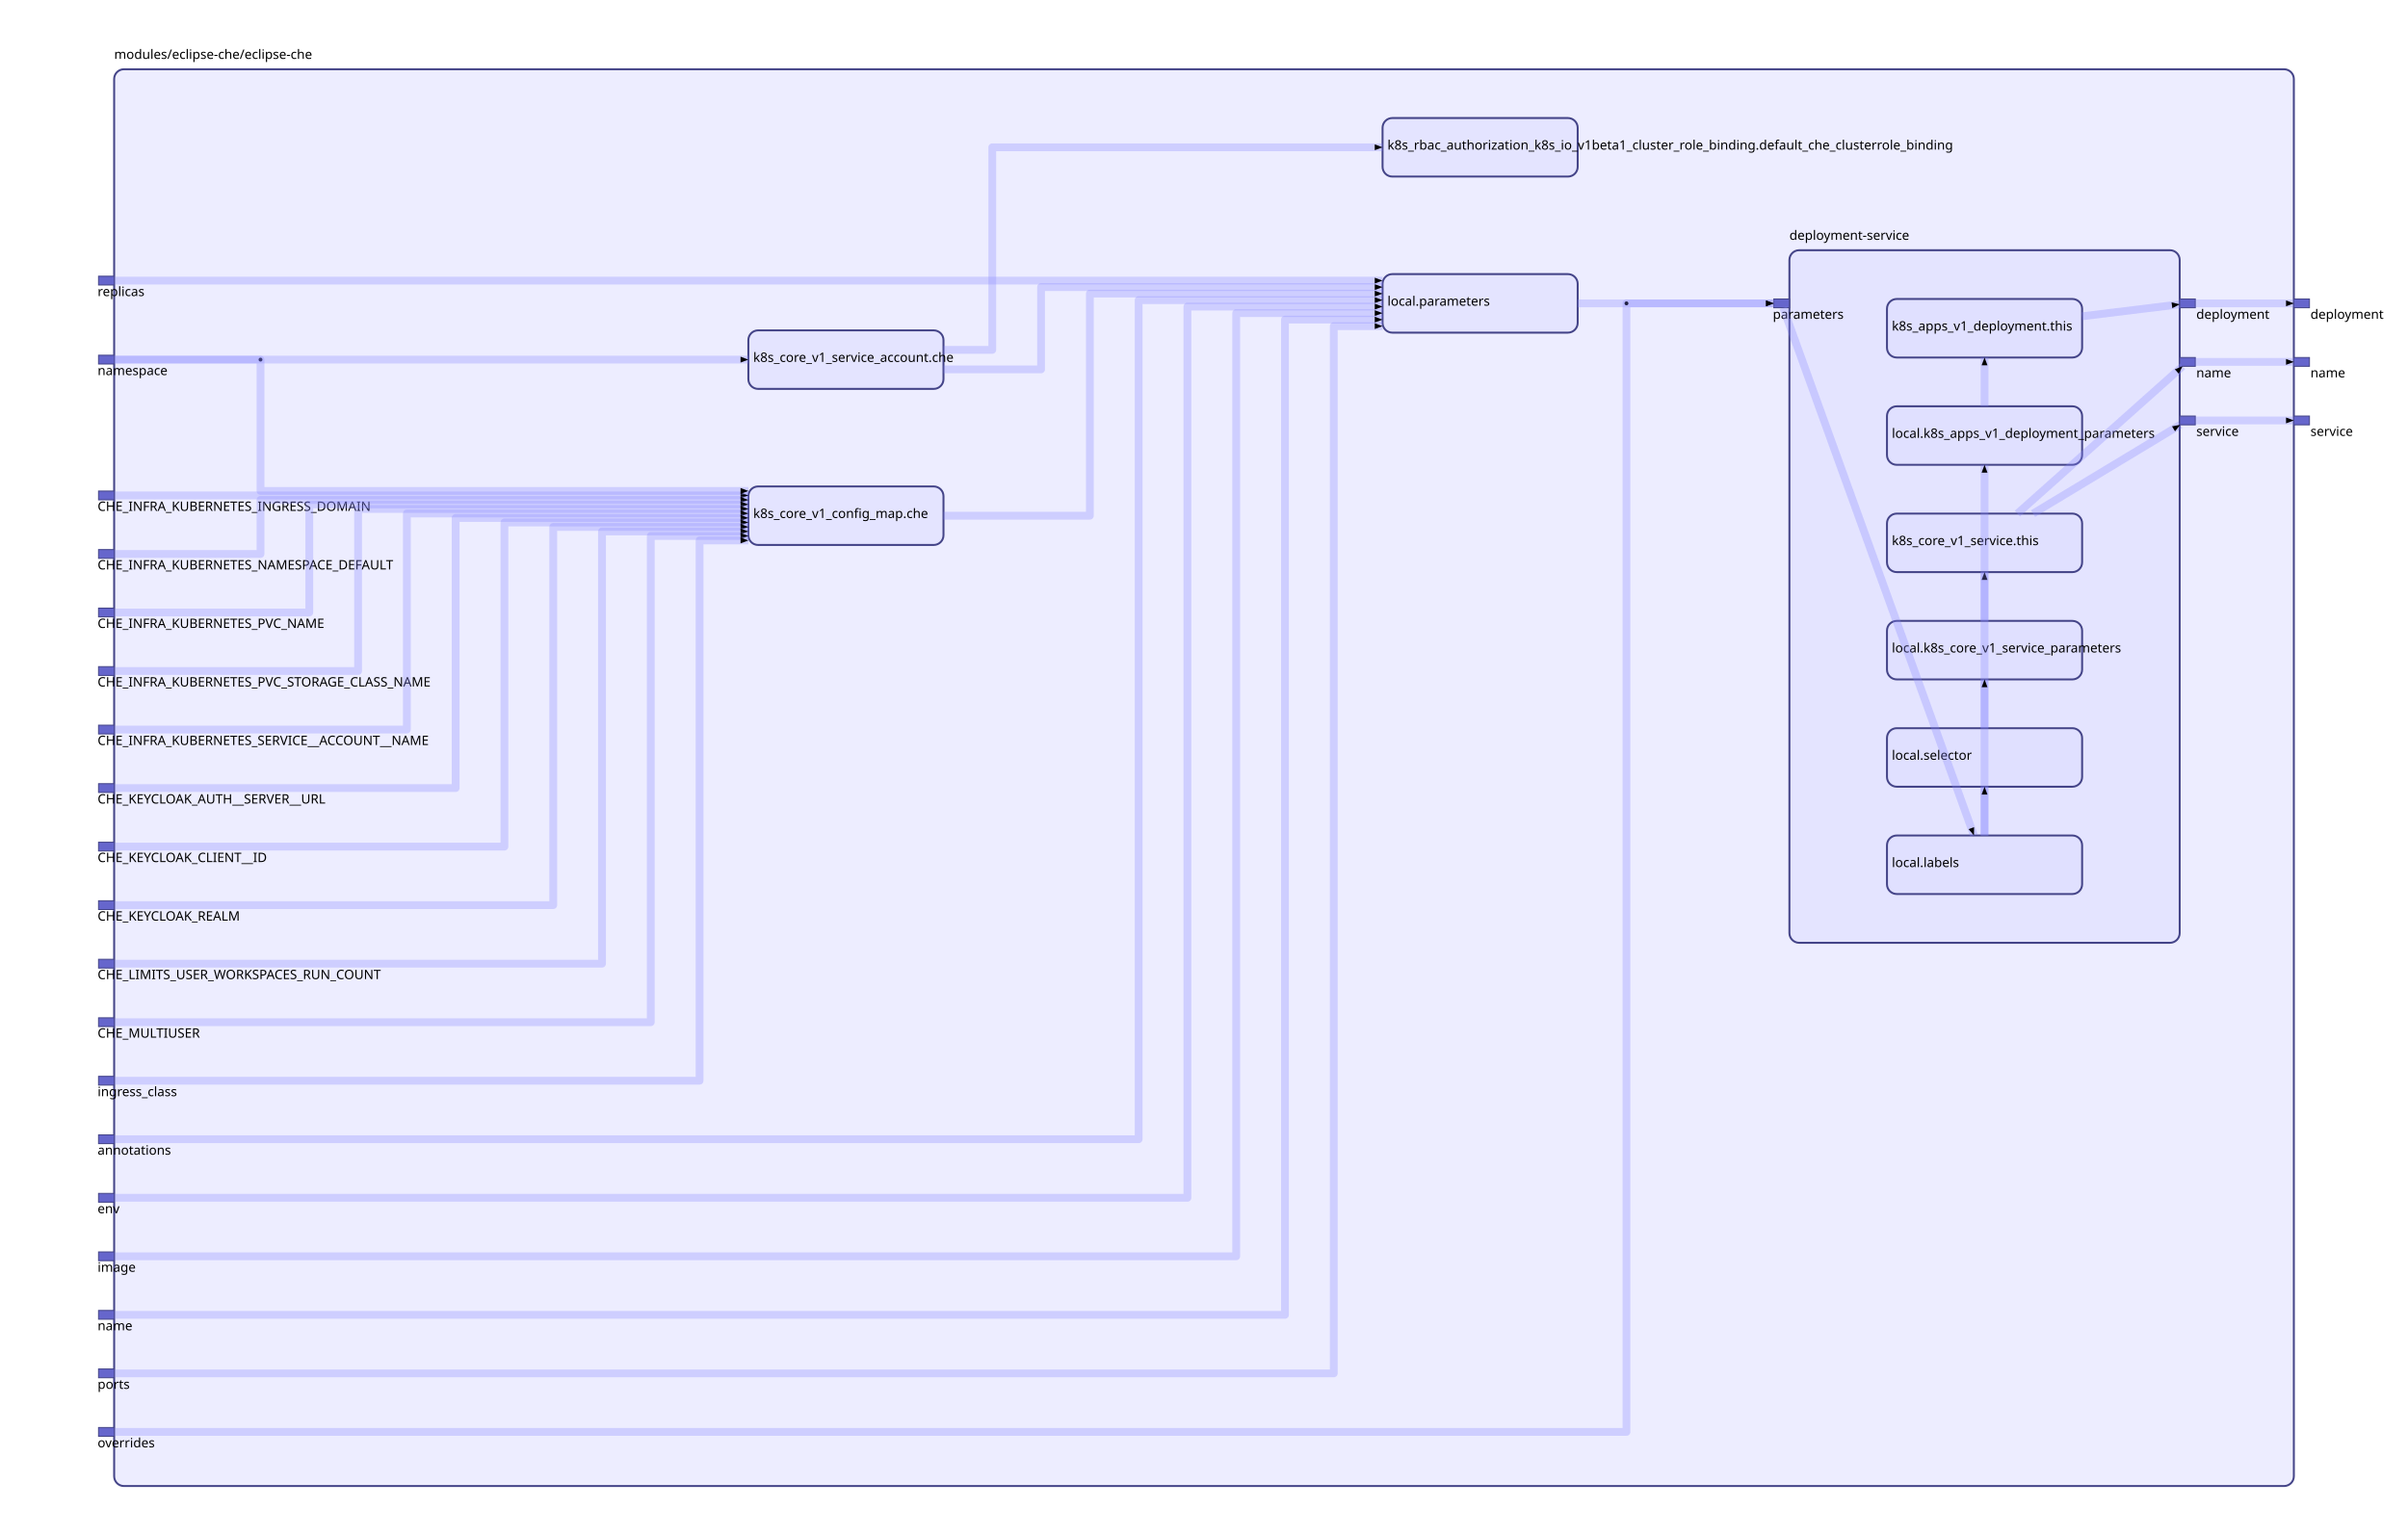
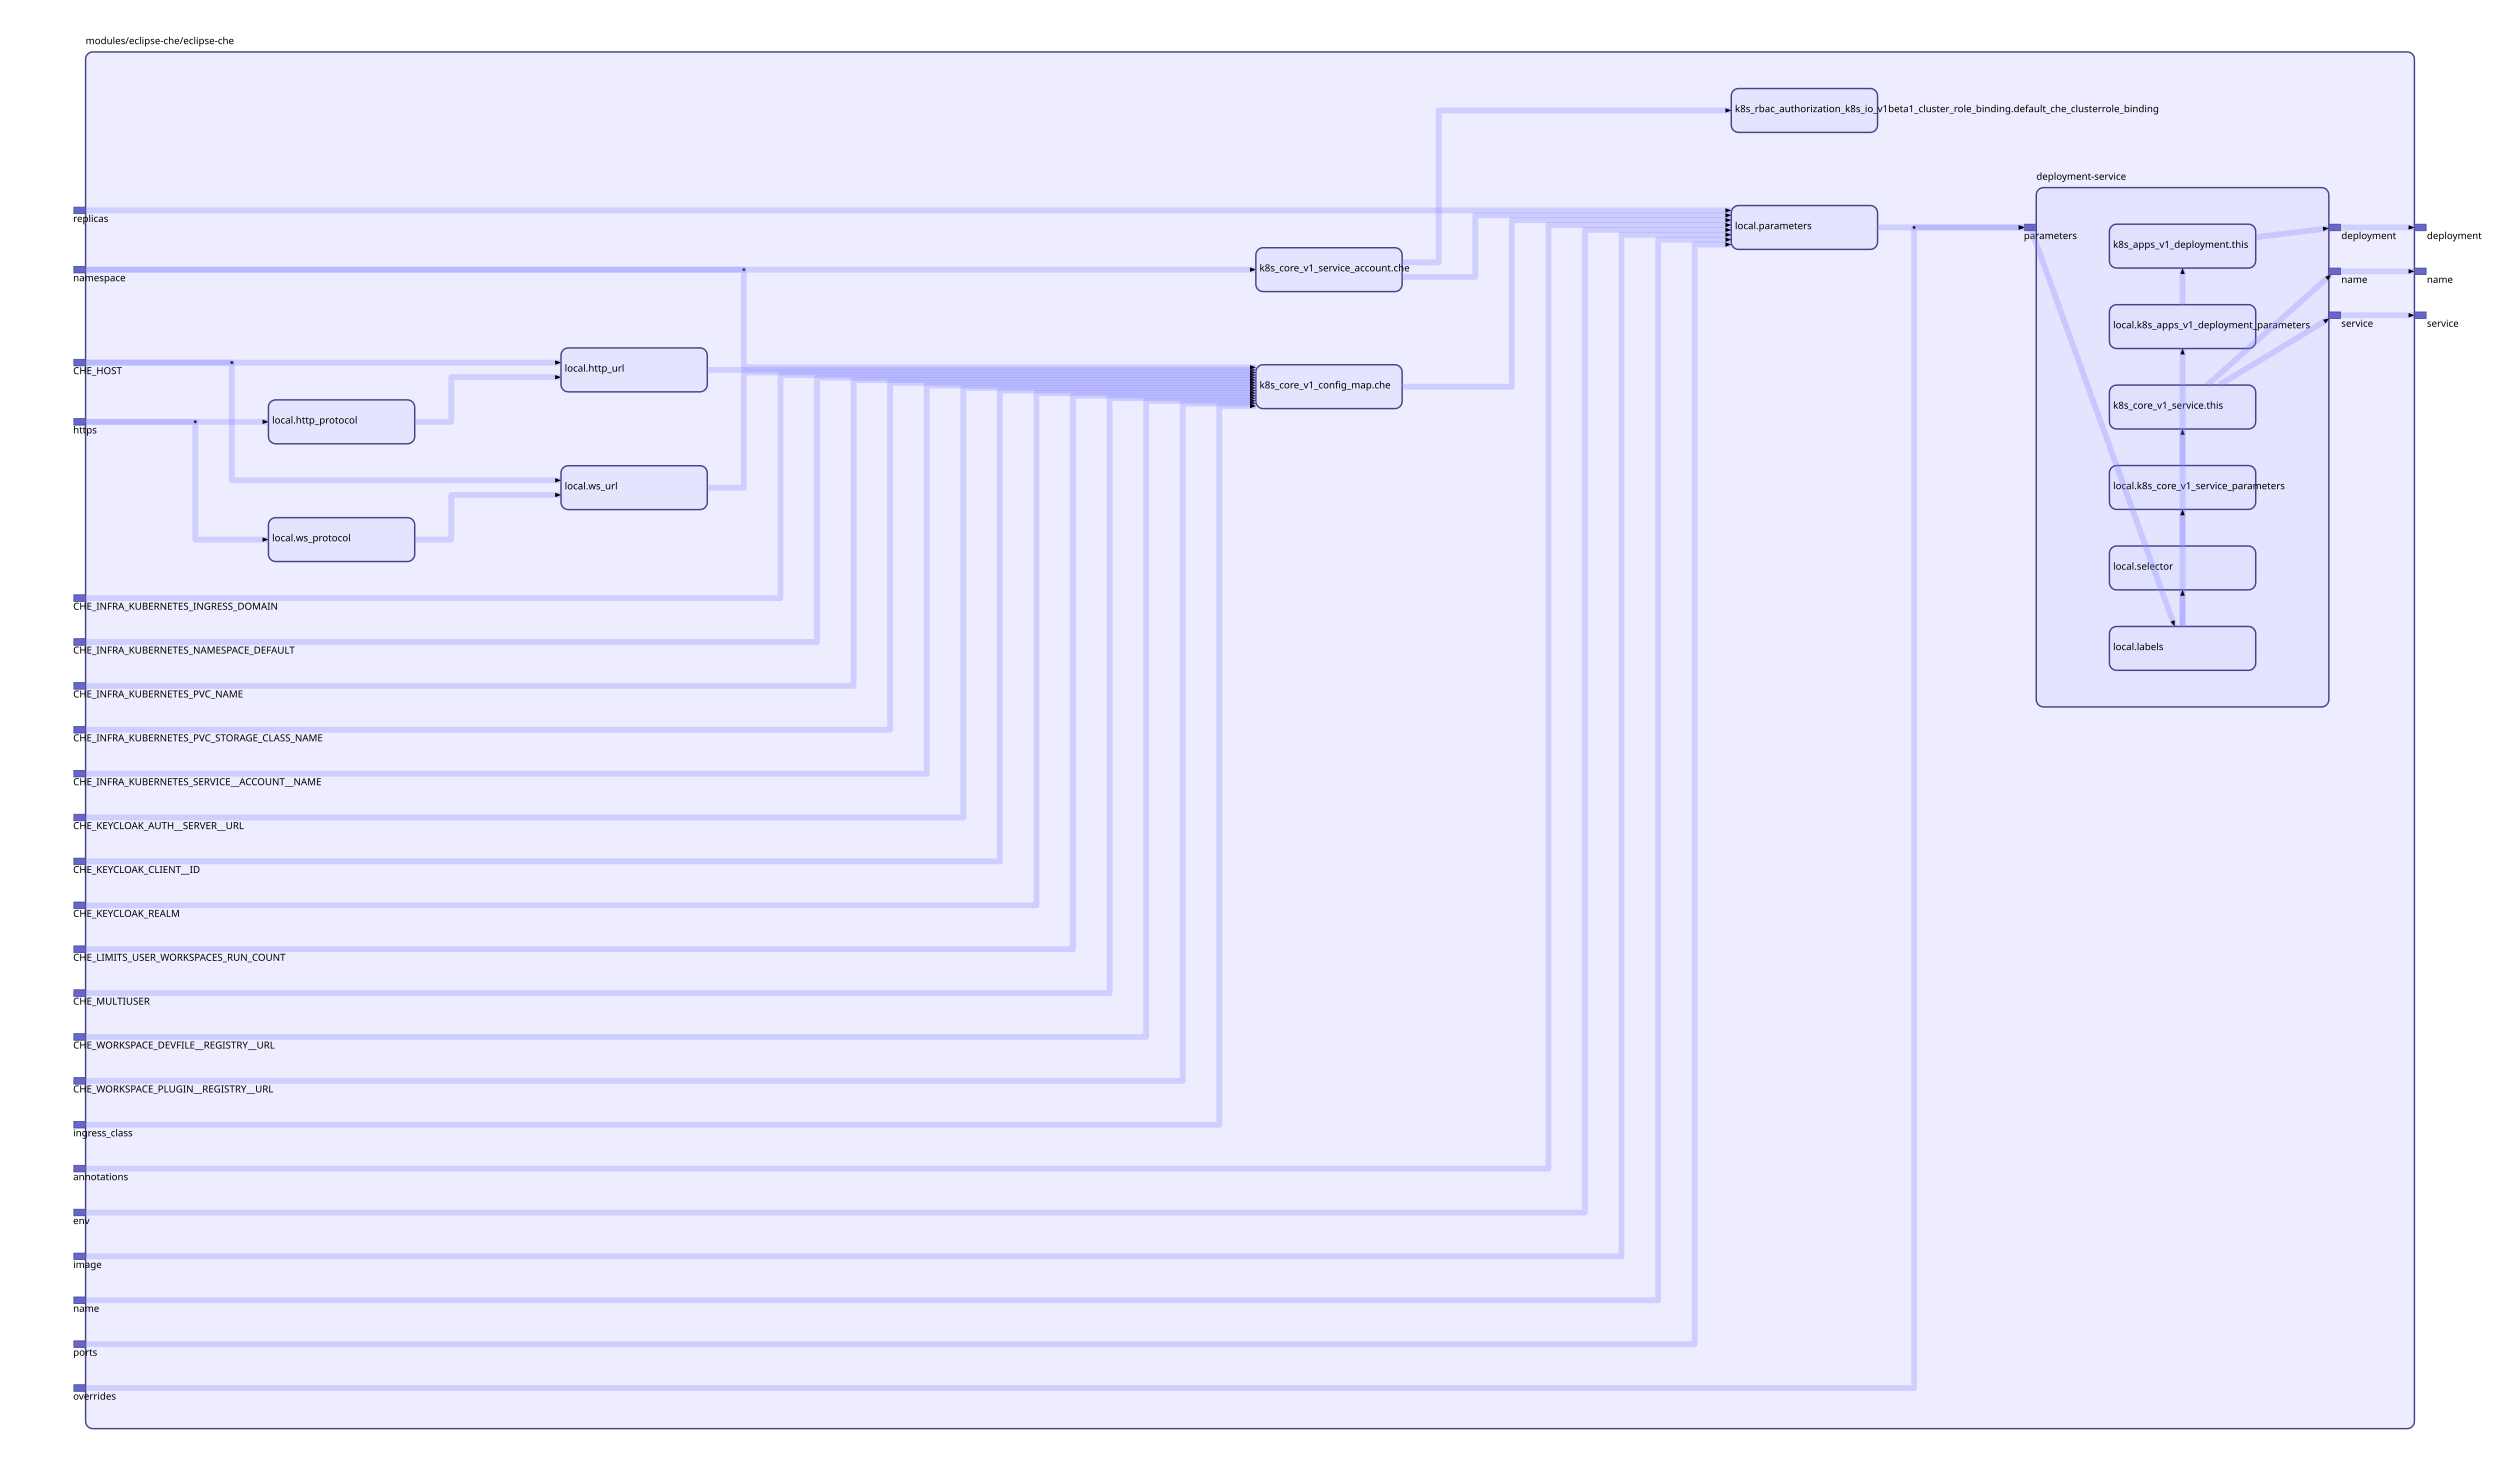
- <svg xmlns="http://www.w3.org/2000/svg" id="sprotty_1" class="sprotty-graph sprotty" tabindex="1002" viewBox="0 0 2468 1573.397">
+ <svg xmlns="http://www.w3.org/2000/svg" id="sprotty_1" class="sprotty-graph sprotty" tabindex="1002" viewBox="0 0 3418 2003.225">
  <style>
.elknode {
    stroke: #448;
    stroke-width: 2;
    fill: #ddf;
    fill-opacity: 0.5;
}

.elkport {
    stroke: #448;
    stroke-width: 1;
    fill: #66c;
}

.elkedge {
    fill: none;
    stroke: #88f;
    stroke-width: 8;
    stroke-opacity: 0.3;
    pointer-events: stroke;
    stroke-linejoin: round;
}

.elkedge:hover {
    stroke: #448;
    stroke-width: 8;
    stroke-opacity: 1;
    stroke-dasharray: 16px;
    stroke-dashoffset: 32px;
    animation: stroke 0.5s linear infinite;
}

@keyframes stroke {
    to {
        stroke-dashoffset: 0;
    }
}

.elkedge.arrow {
    fill: #336;
}

.elklabel {
    stroke-width: 0;
    stroke: #000;
    fill: #000;
    font-family: sans-serif;
    font-size: 10pt;
    dominant-baseline: hanging;
}

.elklabel:hover {
    font-size: 24pt;
}

.elkjunction {
    stroke: none;
    fill: #224;
}

.selected &gt; rect {
    stroke-width: 3;
}

.mouseover {
    stroke: #88f;
}
/*
 * Copyright (C) 2017 TypeFox and others.
 *
 * Licensed under the Apache License, Version 2.0 (the "License"); you may not use this file except in compliance with the License.
 * You may obtain a copy of the License at http://www.apache.org/licenses/LICENSE-2.0
 */

.sprotty {
    padding: 0px;
    font-family: "Helvetica Neue", Helvetica, Arial, sans-serif;
}

.sprotty-hidden {
    display: block;
    position: absolute;
    width: 0px;
    height: 0px;
}

.sprotty-popup {
    font-family: "Helvetica Neue", Helvetica, Arial, sans-serif;
    position: absolute;
    background: white;
    border-radius: 5px;
    border: 1px solid;
    max-width: 400px;
    min-width: 100px;
}

.sprotty-popup &gt; div {
    margin: 10px;
}

.sprotty-popup-closed {
    display: none;
}
</style>
  <g transform="scale(1) translate(0,0)">
    <g id="sprotty_3" transform="translate(117, 71)" opacity="1">
-       <rect class="elknode" x="0" y="0" rx="10" width="2234" height="1452.397" />
-       <g id="sprotty_5" transform="translate(650, 427.6667)" opacity="1">
+       <rect class="elknode" x="0" y="0" rx="10" width="3184" height="1882.225" />
+       <g id="sprotty_5" transform="translate(1600, 427.6667)" opacity="1">
        <rect class="elknode" x="0" y="0" rx="10" width="200" height="60" />
        <text id="sprotty_6" class="elklabel" transform="translate(5, 22) translate(0, 0)" opacity="1">k8s_core_v1_config_map.che</text>
      </g>
-       <g id="sprotty_43" transform="translate(650, 267.6667)" opacity="1">
-         <rect class="elknode" x="0" y="0" rx="10" width="200" height="60" />
-         <text id="sprotty_44" class="elklabel" transform="translate(5, 22) translate(0, 0)" opacity="1">k8s_core_v1_service_account.che</text>
-       </g>
-       <g id="sprotty_46" transform="translate(1300, 50)" opacity="1">
-         <rect class="elknode" x="0" y="0" rx="10" width="200" height="60" />
-         <text id="sprotty_47" class="elklabel" transform="translate(5, 22) translate(0, 0)" opacity="1">k8s_rbac_authorization_k8s_io_v1beta1_cluster_role_binding.default_che_clusterrole_binding</text>
-       </g>
-       <g id="sprotty_49" transform="translate(1300, 210)" opacity="1">
-         <rect class="elknode" x="0" y="0" rx="10" width="200" height="60" />
-         <text id="sprotty_50" class="elklabel" transform="translate(5, 22) translate(0, 0)" opacity="1">local.parameters</text>
-       </g>
-       <g id="sprotty_71" transform="translate(1717, 185.5)" opacity="1">
+       <g id="sprotty_7" transform="translate(650, 404.7255)" opacity="1">
+         <rect class="elknode" x="0" y="0" rx="10" width="200" height="60" />
+         <text id="sprotty_8" class="elklabel" transform="translate(5, 22) translate(0, 0)" opacity="1">local.http_url</text>
+       </g>
+       <g id="sprotty_10" transform="translate(650, 565.7255)" opacity="1">
+         <rect class="elknode" x="0" y="0" rx="10" width="200" height="60" />
+         <text id="sprotty_11" class="elklabel" transform="translate(5, 22) translate(0, 0)" opacity="1">local.ws_url</text>
+       </g>
+       <g id="sprotty_55" transform="translate(1600, 267.6667)" opacity="1">
+         <rect class="elknode" x="0" y="0" rx="10" width="200" height="60" />
+         <text id="sprotty_56" class="elklabel" transform="translate(5, 22) translate(0, 0)" opacity="1">k8s_core_v1_service_account.che</text>
+       </g>
+       <g id="sprotty_58" transform="translate(2250, 50)" opacity="1">
+         <rect class="elknode" x="0" y="0" rx="10" width="200" height="60" />
+         <text id="sprotty_59" class="elklabel" transform="translate(5, 22) translate(0, 0)" opacity="1">k8s_rbac_authorization_k8s_io_v1beta1_cluster_role_binding.default_che_clusterrole_binding</text>
+       </g>
+       <g id="sprotty_61" transform="translate(250, 475.7255)" opacity="1">
+         <rect class="elknode" x="0" y="0" rx="10" width="200" height="60" />
+         <text id="sprotty_62" class="elklabel" transform="translate(5, 22) translate(0, 0)" opacity="1">local.http_protocol</text>
+       </g>
+       <g id="sprotty_70" transform="translate(2250, 210)" opacity="1">
+         <rect class="elknode" x="0" y="0" rx="10" width="200" height="60" />
+         <text id="sprotty_71" class="elklabel" transform="translate(5, 22) translate(0, 0)" opacity="1">local.parameters</text>
+       </g>
+       <g id="sprotty_92" transform="translate(250, 636.7255)" opacity="1">
+         <rect class="elknode" x="0" y="0" rx="10" width="200" height="60" />
+         <text id="sprotty_93" class="elklabel" transform="translate(5, 22) translate(0, 0)" opacity="1">local.ws_protocol</text>
+       </g>
+       <g id="sprotty_97" transform="translate(2667, 185.5)" opacity="1">
        <rect class="elknode" x="0" y="0" rx="10" width="400" height="710" />
-         <g id="sprotty_73" transform="translate(100, 50)" opacity="1">
-           <rect class="elknode" x="0" y="0" rx="10" width="200" height="60" />
-           <text id="sprotty_74" class="elklabel" transform="translate(5, 22) translate(0, 0)" opacity="1">k8s_apps_v1_deployment.this</text>
-         </g>
-         <g id="sprotty_75" transform="translate(100, 160)" opacity="1">
-           <rect class="elknode" x="0" y="0" rx="10" width="200" height="60" />
-           <text id="sprotty_76" class="elklabel" transform="translate(5, 22) translate(0, 0)" opacity="1">local.k8s_apps_v1_deployment_parameters</text>
-         </g>
-         <g id="sprotty_78" transform="translate(100, 270)" opacity="1">
-           <rect class="elknode" x="0" y="0" rx="10" width="200" height="60" />
-           <text id="sprotty_79" class="elklabel" transform="translate(5, 22) translate(0, 0)" opacity="1">k8s_core_v1_service.this</text>
-         </g>
-         <g id="sprotty_80" transform="translate(100, 380)" opacity="1">
-           <rect class="elknode" x="0" y="0" rx="10" width="200" height="60" />
-           <text id="sprotty_81" class="elklabel" transform="translate(5, 22) translate(0, 0)" opacity="1">local.k8s_core_v1_service_parameters</text>
-         </g>
-         <g id="sprotty_83" transform="translate(100, 490)" opacity="1">
-           <rect class="elknode" x="0" y="0" rx="10" width="200" height="60" />
-           <text id="sprotty_84" class="elklabel" transform="translate(5, 22) translate(0, 0)" opacity="1">local.selector</text>
-         </g>
-         <g id="sprotty_86" transform="translate(100, 600)" opacity="1">
-           <rect class="elknode" x="0" y="0" rx="10" width="200" height="60" />
-           <text id="sprotty_87" class="elklabel" transform="translate(5, 22) translate(0, 0)" opacity="1">local.labels</text>
-         </g>
-         <g id="sprotty_89" transform="translate(-16, 50)" opacity="1">
+         <g id="sprotty_99" transform="translate(100, 50)" opacity="1">
+           <rect class="elknode" x="0" y="0" rx="10" width="200" height="60" />
+           <text id="sprotty_100" class="elklabel" transform="translate(5, 22) translate(0, 0)" opacity="1">k8s_apps_v1_deployment.this</text>
+         </g>
+         <g id="sprotty_101" transform="translate(100, 160)" opacity="1">
+           <rect class="elknode" x="0" y="0" rx="10" width="200" height="60" />
+           <text id="sprotty_102" class="elklabel" transform="translate(5, 22) translate(0, 0)" opacity="1">local.k8s_apps_v1_deployment_parameters</text>
+         </g>
+         <g id="sprotty_104" transform="translate(100, 270)" opacity="1">
+           <rect class="elknode" x="0" y="0" rx="10" width="200" height="60" />
+           <text id="sprotty_105" class="elklabel" transform="translate(5, 22) translate(0, 0)" opacity="1">k8s_core_v1_service.this</text>
+         </g>
+         <g id="sprotty_106" transform="translate(100, 380)" opacity="1">
+           <rect class="elknode" x="0" y="0" rx="10" width="200" height="60" />
+           <text id="sprotty_107" class="elklabel" transform="translate(5, 22) translate(0, 0)" opacity="1">local.k8s_core_v1_service_parameters</text>
+         </g>
+         <g id="sprotty_109" transform="translate(100, 490)" opacity="1">
+           <rect class="elknode" x="0" y="0" rx="10" width="200" height="60" />
+           <text id="sprotty_110" class="elklabel" transform="translate(5, 22) translate(0, 0)" opacity="1">local.selector</text>
+         </g>
+         <g id="sprotty_112" transform="translate(100, 600)" opacity="1">
+           <rect class="elknode" x="0" y="0" rx="10" width="200" height="60" />
+           <text id="sprotty_113" class="elklabel" transform="translate(5, 22) translate(0, 0)" opacity="1">local.labels</text>
+         </g>
+         <g id="sprotty_115" transform="translate(-16, 50)" opacity="1">
          <rect class="elkport" x="0" y="0" width="16" height="9" />
-           <text id="sprotty_90" class="elklabel" transform="translate(-1, 10) translate(0, 0)" opacity="1">parameters</text>
-         </g>
-         <g id="sprotty_93" transform="translate(400, 50)" opacity="1">
+           <text id="sprotty_116" class="elklabel" transform="translate(-1, 10) translate(0, 0)" opacity="1">parameters</text>
+         </g>
+         <g id="sprotty_119" transform="translate(400, 50)" opacity="1">
          <rect class="elkport" x="0" y="0" width="16" height="9" />
-           <text id="sprotty_94" class="elklabel" transform="translate(17, 10) translate(0, 0)" opacity="1">deployment</text>
-         </g>
-         <g id="sprotty_96" transform="translate(400, 110)" opacity="1">
+           <text id="sprotty_120" class="elklabel" transform="translate(17, 10) translate(0, 0)" opacity="1">deployment</text>
+         </g>
+         <g id="sprotty_122" transform="translate(400, 110)" opacity="1">
          <rect class="elkport" x="0" y="0" width="16" height="9" />
-           <text id="sprotty_97" class="elklabel" transform="translate(17, 10) translate(0, 0)" opacity="1">name</text>
-         </g>
-         <g id="sprotty_99" transform="translate(400, 170)" opacity="1">
+           <text id="sprotty_123" class="elklabel" transform="translate(17, 10) translate(0, 0)" opacity="1">name</text>
+         </g>
+         <g id="sprotty_125" transform="translate(400, 170)" opacity="1">
          <rect class="elkport" x="0" y="0" width="16" height="9" />
-           <text id="sprotty_100" class="elklabel" transform="translate(17, 10) translate(0, 0)" opacity="1">service</text>
-         </g>
-         <text id="sprotty_72" class="elklabel" transform="translate(0, -21) translate(0, 0)" opacity="1">deployment-service</text>
-       </g>
-       <g id="sprotty_7" transform="translate(-16, 432.3974)" opacity="1">
-         <rect class="elkport" x="0" y="0" width="16" height="9" />
-         <text id="sprotty_8" class="elklabel" transform="translate(-1, 10) translate(0, 0)" opacity="1">CHE_INFRA_KUBERNETES_INGRESS_DOMAIN</text>
-       </g>
-       <g id="sprotty_10" transform="translate(-16, 492.3974)" opacity="1">
-         <rect class="elkport" x="0" y="0" width="16" height="9" />
-         <text id="sprotty_11" class="elklabel" transform="translate(-1, 10) translate(0, 0)" opacity="1">CHE_INFRA_KUBERNETES_NAMESPACE_DEFAULT</text>
-       </g>
-       <g id="sprotty_13" transform="translate(-16, 552.3974)" opacity="1">
-         <rect class="elkport" x="0" y="0" width="16" height="9" />
-         <text id="sprotty_14" class="elklabel" transform="translate(-1, 10) translate(0, 0)" opacity="1">CHE_INFRA_KUBERNETES_PVC_NAME</text>
-       </g>
-       <g id="sprotty_16" transform="translate(-16, 612.3974)" opacity="1">
-         <rect class="elkport" x="0" y="0" width="16" height="9" />
-         <text id="sprotty_17" class="elklabel" transform="translate(-1, 10) translate(0, 0)" opacity="1">CHE_INFRA_KUBERNETES_PVC_STORAGE_CLASS_NAME</text>
-       </g>
-       <g id="sprotty_19" transform="translate(-16, 672.3974)" opacity="1">
-         <rect class="elkport" x="0" y="0" width="16" height="9" />
-         <text id="sprotty_20" class="elklabel" transform="translate(-1, 10) translate(0, 0)" opacity="1">CHE_INFRA_KUBERNETES_SERVICE__ACCOUNT__NAME</text>
-       </g>
-       <g id="sprotty_22" transform="translate(-16, 732.3974)" opacity="1">
-         <rect class="elkport" x="0" y="0" width="16" height="9" />
-         <text id="sprotty_23" class="elklabel" transform="translate(-1, 10) translate(0, 0)" opacity="1">CHE_KEYCLOAK_AUTH__SERVER__URL</text>
-       </g>
-       <g id="sprotty_25" transform="translate(-16, 792.3974)" opacity="1">
-         <rect class="elkport" x="0" y="0" width="16" height="9" />
-         <text id="sprotty_26" class="elklabel" transform="translate(-1, 10) translate(0, 0)" opacity="1">CHE_KEYCLOAK_CLIENT__ID</text>
-       </g>
-       <g id="sprotty_28" transform="translate(-16, 852.3974)" opacity="1">
-         <rect class="elkport" x="0" y="0" width="16" height="9" />
-         <text id="sprotty_29" class="elklabel" transform="translate(-1, 10) translate(0, 0)" opacity="1">CHE_KEYCLOAK_REALM</text>
-       </g>
-       <g id="sprotty_31" transform="translate(-16, 912.3974)" opacity="1">
-         <rect class="elkport" x="0" y="0" width="16" height="9" />
-         <text id="sprotty_32" class="elklabel" transform="translate(-1, 10) translate(0, 0)" opacity="1">CHE_LIMITS_USER_WORKSPACES_RUN_COUNT</text>
-       </g>
-       <g id="sprotty_34" transform="translate(-16, 972.3974)" opacity="1">
-         <rect class="elkport" x="0" y="0" width="16" height="9" />
-         <text id="sprotty_35" class="elklabel" transform="translate(-1, 10) translate(0, 0)" opacity="1">CHE_MULTIUSER</text>
-       </g>
-       <g id="sprotty_37" transform="translate(-16, 1032.397)" opacity="1">
-         <rect class="elkport" x="0" y="0" width="16" height="9" />
-         <text id="sprotty_38" class="elklabel" transform="translate(-1, 10) translate(0, 0)" opacity="1">ingress_class</text>
-       </g>
-       <g id="sprotty_40" transform="translate(-16, 293.1667)" opacity="1">
-         <rect class="elkport" x="0" y="0" width="16" height="9" />
-         <text id="sprotty_41" class="elklabel" transform="translate(-1, 10) translate(0, 0)" opacity="1">namespace</text>
-       </g>
-       <g id="sprotty_53" transform="translate(-16, 1092.397)" opacity="1">
-         <rect class="elkport" x="0" y="0" width="16" height="9" />
-         <text id="sprotty_54" class="elklabel" transform="translate(-1, 10) translate(0, 0)" opacity="1">annotations</text>
-       </g>
-       <g id="sprotty_56" transform="translate(-16, 1152.397)" opacity="1">
-         <rect class="elkport" x="0" y="0" width="16" height="9" />
-         <text id="sprotty_57" class="elklabel" transform="translate(-1, 10) translate(0, 0)" opacity="1">env</text>
-       </g>
-       <g id="sprotty_59" transform="translate(-16, 1212.397)" opacity="1">
-         <rect class="elkport" x="0" y="0" width="16" height="9" />
-         <text id="sprotty_60" class="elklabel" transform="translate(-1, 10) translate(0, 0)" opacity="1">image</text>
-       </g>
-       <g id="sprotty_62" transform="translate(-16, 1272.397)" opacity="1">
-         <rect class="elkport" x="0" y="0" width="16" height="9" />
-         <text id="sprotty_63" class="elklabel" transform="translate(-1, 10) translate(0, 0)" opacity="1">name</text>
-       </g>
-       <g id="sprotty_65" transform="translate(-16, 1332.397)" opacity="1">
-         <rect class="elkport" x="0" y="0" width="16" height="9" />
-         <text id="sprotty_66" class="elklabel" transform="translate(-1, 10) translate(0, 0)" opacity="1">ports</text>
-       </g>
-       <g id="sprotty_68" transform="translate(-16, 212.1667)" opacity="1">
-         <rect class="elkport" x="0" y="0" width="16" height="9" />
-         <text id="sprotty_69" class="elklabel" transform="translate(-1, 10) translate(0, 0)" opacity="1">replicas</text>
-       </g>
-       <g id="sprotty_103" transform="translate(-16, 1392.397)" opacity="1">
-         <rect class="elkport" x="0" y="0" width="16" height="9" />
-         <text id="sprotty_104" class="elklabel" transform="translate(-1, 10) translate(0, 0)" opacity="1">overrides</text>
-       </g>
-       <g id="sprotty_106" transform="translate(2234, 235.5)" opacity="1">
-         <rect class="elkport" x="0" y="0" width="16" height="9" />
-         <text id="sprotty_107" class="elklabel" transform="translate(17, 10) translate(0, 0)" opacity="1">deployment</text>
-       </g>
-       <g id="sprotty_109" transform="translate(2234, 295.5)" opacity="1">
-         <rect class="elkport" x="0" y="0" width="16" height="9" />
-         <text id="sprotty_110" class="elklabel" transform="translate(17, 10) translate(0, 0)" opacity="1">name</text>
-       </g>
-       <g id="sprotty_112" transform="translate(2234, 355.5)" opacity="1">
-         <rect class="elkport" x="0" y="0" width="16" height="9" />
-         <text id="sprotty_113" class="elklabel" transform="translate(17, 10) translate(0, 0)" opacity="1">service</text>
+           <text id="sprotty_126" class="elklabel" transform="translate(17, 10) translate(0, 0)" opacity="1">service</text>
+         </g>
+         <text id="sprotty_98" class="elklabel" transform="translate(0, -21) translate(0, 0)" opacity="1">deployment-service</text>
+       </g>
+       <g id="sprotty_13" transform="translate(-16, 742.2255)" opacity="1">
+         <rect class="elkport" x="0" y="0" width="16" height="9" />
+         <text id="sprotty_14" class="elklabel" transform="translate(-1, 10) translate(0, 0)" opacity="1">CHE_INFRA_KUBERNETES_INGRESS_DOMAIN</text>
+       </g>
+       <g id="sprotty_16" transform="translate(-16, 802.2255)" opacity="1">
+         <rect class="elkport" x="0" y="0" width="16" height="9" />
+         <text id="sprotty_17" class="elklabel" transform="translate(-1, 10) translate(0, 0)" opacity="1">CHE_INFRA_KUBERNETES_NAMESPACE_DEFAULT</text>
+       </g>
+       <g id="sprotty_19" transform="translate(-16, 862.2255)" opacity="1">
+         <rect class="elkport" x="0" y="0" width="16" height="9" />
+         <text id="sprotty_20" class="elklabel" transform="translate(-1, 10) translate(0, 0)" opacity="1">CHE_INFRA_KUBERNETES_PVC_NAME</text>
+       </g>
+       <g id="sprotty_22" transform="translate(-16, 922.2255)" opacity="1">
+         <rect class="elkport" x="0" y="0" width="16" height="9" />
+         <text id="sprotty_23" class="elklabel" transform="translate(-1, 10) translate(0, 0)" opacity="1">CHE_INFRA_KUBERNETES_PVC_STORAGE_CLASS_NAME</text>
+       </g>
+       <g id="sprotty_25" transform="translate(-16, 982.2255)" opacity="1">
+         <rect class="elkport" x="0" y="0" width="16" height="9" />
+         <text id="sprotty_26" class="elklabel" transform="translate(-1, 10) translate(0, 0)" opacity="1">CHE_INFRA_KUBERNETES_SERVICE__ACCOUNT__NAME</text>
+       </g>
+       <g id="sprotty_28" transform="translate(-16, 1042.225)" opacity="1">
+         <rect class="elkport" x="0" y="0" width="16" height="9" />
+         <text id="sprotty_29" class="elklabel" transform="translate(-1, 10) translate(0, 0)" opacity="1">CHE_KEYCLOAK_AUTH__SERVER__URL</text>
+       </g>
+       <g id="sprotty_31" transform="translate(-16, 1102.225)" opacity="1">
+         <rect class="elkport" x="0" y="0" width="16" height="9" />
+         <text id="sprotty_32" class="elklabel" transform="translate(-1, 10) translate(0, 0)" opacity="1">CHE_KEYCLOAK_CLIENT__ID</text>
+       </g>
+       <g id="sprotty_34" transform="translate(-16, 1162.225)" opacity="1">
+         <rect class="elkport" x="0" y="0" width="16" height="9" />
+         <text id="sprotty_35" class="elklabel" transform="translate(-1, 10) translate(0, 0)" opacity="1">CHE_KEYCLOAK_REALM</text>
+       </g>
+       <g id="sprotty_37" transform="translate(-16, 1222.225)" opacity="1">
+         <rect class="elkport" x="0" y="0" width="16" height="9" />
+         <text id="sprotty_38" class="elklabel" transform="translate(-1, 10) translate(0, 0)" opacity="1">CHE_LIMITS_USER_WORKSPACES_RUN_COUNT</text>
+       </g>
+       <g id="sprotty_40" transform="translate(-16, 1282.225)" opacity="1">
+         <rect class="elkport" x="0" y="0" width="16" height="9" />
+         <text id="sprotty_41" class="elklabel" transform="translate(-1, 10) translate(0, 0)" opacity="1">CHE_MULTIUSER</text>
+       </g>
+       <g id="sprotty_43" transform="translate(-16, 1342.225)" opacity="1">
+         <rect class="elkport" x="0" y="0" width="16" height="9" />
+         <text id="sprotty_44" class="elklabel" transform="translate(-1, 10) translate(0, 0)" opacity="1">CHE_WORKSPACE_DEVFILE__REGISTRY__URL</text>
+       </g>
+       <g id="sprotty_46" transform="translate(-16, 1402.225)" opacity="1">
+         <rect class="elkport" x="0" y="0" width="16" height="9" />
+         <text id="sprotty_47" class="elklabel" transform="translate(-1, 10) translate(0, 0)" opacity="1">CHE_WORKSPACE_PLUGIN__REGISTRY__URL</text>
+       </g>
+       <g id="sprotty_49" transform="translate(-16, 1462.225)" opacity="1">
+         <rect class="elkport" x="0" y="0" width="16" height="9" />
+         <text id="sprotty_50" class="elklabel" transform="translate(-1, 10) translate(0, 0)" opacity="1">ingress_class</text>
+       </g>
+       <g id="sprotty_52" transform="translate(-16, 293.1667)" opacity="1">
+         <rect class="elkport" x="0" y="0" width="16" height="9" />
+         <text id="sprotty_53" class="elklabel" transform="translate(-1, 10) translate(0, 0)" opacity="1">namespace</text>
+       </g>
+       <g id="sprotty_63" transform="translate(-16, 501.2255)" opacity="1">
+         <rect class="elkport" x="0" y="0" width="16" height="9" />
+         <text id="sprotty_64" class="elklabel" transform="translate(-1, 10) translate(0, 0)" opacity="1">https</text>
+       </g>
+       <g id="sprotty_67" transform="translate(-16, 420.2255)" opacity="1">
+         <rect class="elkport" x="0" y="0" width="16" height="9" />
+         <text id="sprotty_68" class="elklabel" transform="translate(-1, 10) translate(0, 0)" opacity="1">CHE_HOST</text>
+       </g>
+       <g id="sprotty_74" transform="translate(-16, 1522.225)" opacity="1">
+         <rect class="elkport" x="0" y="0" width="16" height="9" />
+         <text id="sprotty_75" class="elklabel" transform="translate(-1, 10) translate(0, 0)" opacity="1">annotations</text>
+       </g>
+       <g id="sprotty_77" transform="translate(-16, 1582.225)" opacity="1">
+         <rect class="elkport" x="0" y="0" width="16" height="9" />
+         <text id="sprotty_78" class="elklabel" transform="translate(-1, 10) translate(0, 0)" opacity="1">env</text>
+       </g>
+       <g id="sprotty_80" transform="translate(-16, 1642.225)" opacity="1">
+         <rect class="elkport" x="0" y="0" width="16" height="9" />
+         <text id="sprotty_81" class="elklabel" transform="translate(-1, 10) translate(0, 0)" opacity="1">image</text>
+       </g>
+       <g id="sprotty_83" transform="translate(-16, 1702.225)" opacity="1">
+         <rect class="elkport" x="0" y="0" width="16" height="9" />
+         <text id="sprotty_84" class="elklabel" transform="translate(-1, 10) translate(0, 0)" opacity="1">name</text>
+       </g>
+       <g id="sprotty_86" transform="translate(-16, 1762.225)" opacity="1">
+         <rect class="elkport" x="0" y="0" width="16" height="9" />
+         <text id="sprotty_87" class="elklabel" transform="translate(-1, 10) translate(0, 0)" opacity="1">ports</text>
+       </g>
+       <g id="sprotty_89" transform="translate(-16, 212.1667)" opacity="1">
+         <rect class="elkport" x="0" y="0" width="16" height="9" />
+         <text id="sprotty_90" class="elklabel" transform="translate(-1, 10) translate(0, 0)" opacity="1">replicas</text>
+       </g>
+       <g id="sprotty_129" transform="translate(-16, 1822.225)" opacity="1">
+         <rect class="elkport" x="0" y="0" width="16" height="9" />
+         <text id="sprotty_130" class="elklabel" transform="translate(-1, 10) translate(0, 0)" opacity="1">overrides</text>
+       </g>
+       <g id="sprotty_132" transform="translate(3184, 235.5)" opacity="1">
+         <rect class="elkport" x="0" y="0" width="16" height="9" />
+         <text id="sprotty_133" class="elklabel" transform="translate(17, 10) translate(0, 0)" opacity="1">deployment</text>
+       </g>
+       <g id="sprotty_135" transform="translate(3184, 295.5)" opacity="1">
+         <rect class="elkport" x="0" y="0" width="16" height="9" />
+         <text id="sprotty_136" class="elklabel" transform="translate(17, 10) translate(0, 0)" opacity="1">name</text>
+       </g>
+       <g id="sprotty_138" transform="translate(3184, 355.5)" opacity="1">
+         <rect class="elkport" x="0" y="0" width="16" height="9" />
+         <text id="sprotty_139" class="elklabel" transform="translate(17, 10) translate(0, 0)" opacity="1">service</text>
      </g>
      <text id="sprotty_4" class="elklabel" transform="translate(0, -21) translate(0, 0)" opacity="1">modules/eclipse-che/eclipse-che</text>
      <g id="sprotty_9" class="sprotty-edge" opacity="1">
-         <path class="elkedge" d="M 0,436.897 L 650,436.897" />
-         <path class="edge arrow" d="M 0,0 L 8,-3 L 8,3 Z" transform="rotate(180 650 436.8974) translate(650 436.8974)" />
+         <path class="elkedge" d="M 850,434.725 L 1600,434.725" />
+         <path class="edge arrow" d="M 0,0 L 8,-3 L 8,3 Z" transform="rotate(180 1600 434.7255) translate(1600 434.7255)" />
      </g>
      <g id="sprotty_12" class="sprotty-edge" opacity="1">
-         <path class="elkedge" d="M 0,496.897 L 150,496.897 L 150,441.513 L 650,441.513" />
-         <path class="edge arrow" d="M 0,0 L 8,-3 L 8,3 Z" transform="rotate(180 650 441.5128) translate(650 441.5128)" />
+         <path class="elkedge" d="M 850,595.725 L 900,595.725 L 900,438.255 L 1600,438.255" />
+         <path class="edge arrow" d="M 0,0 L 8,-3 L 8,3 Z" transform="rotate(180 1600 438.2549) translate(1600 438.2549)" />
      </g>
      <g id="sprotty_15" class="sprotty-edge" opacity="1">
-         <path class="elkedge" d="M 0,556.897 L 200,556.897 L 200,446.128 L 650,446.128" />
-         <path class="edge arrow" d="M 0,0 L 8,-3 L 8,3 Z" transform="rotate(180 650 446.1282) translate(650 446.1282)" />
+         <path class="elkedge" d="M 0,746.725 L 950,746.725 L 950,441.784 L 1600,441.784" />
+         <path class="edge arrow" d="M 0,0 L 8,-3 L 8,3 Z" transform="rotate(180 1600 441.7843) translate(1600 441.7843)" />
      </g>
      <g id="sprotty_18" class="sprotty-edge" opacity="1">
-         <path class="elkedge" d="M 0,616.897 L 250,616.897 L 250,450.744 L 650,450.744" />
-         <path class="edge arrow" d="M 0,0 L 8,-3 L 8,3 Z" transform="rotate(180 650 450.7436) translate(650 450.7436)" />
+         <path class="elkedge" d="M 0,806.725 L 1000,806.725 L 1000,445.314 L 1600,445.314" />
+         <path class="edge arrow" d="M 0,0 L 8,-3 L 8,3 Z" transform="rotate(180 1600 445.3137) translate(1600 445.3137)" />
      </g>
      <g id="sprotty_21" class="sprotty-edge" opacity="1">
-         <path class="elkedge" d="M 0,676.897 L 300,676.897 L 300,455.359 L 650,455.359" />
-         <path class="edge arrow" d="M 0,0 L 8,-3 L 8,3 Z" transform="rotate(180 650 455.359) translate(650 455.359)" />
+         <path class="elkedge" d="M 0,866.725 L 1050,866.725 L 1050,448.843 L 1600,448.843" />
+         <path class="edge arrow" d="M 0,0 L 8,-3 L 8,3 Z" transform="rotate(180 1600 448.8431) translate(1600 448.8431)" />
      </g>
      <g id="sprotty_24" class="sprotty-edge" opacity="1">
-         <path class="elkedge" d="M 0,736.897 L 350,736.897 L 350,459.974 L 650,459.974" />
-         <path class="edge arrow" d="M 0,0 L 8,-3 L 8,3 Z" transform="rotate(180 650 459.9744) translate(650 459.9744)" />
+         <path class="elkedge" d="M 0,926.725 L 1100,926.725 L 1100,452.373 L 1600,452.373" />
+         <path class="edge arrow" d="M 0,0 L 8,-3 L 8,3 Z" transform="rotate(180 1600 452.3725) translate(1600 452.3725)" />
      </g>
      <g id="sprotty_27" class="sprotty-edge" opacity="1">
-         <path class="elkedge" d="M 0,796.897 L 400,796.897 L 400,464.59 L 650,464.59" />
-         <path class="edge arrow" d="M 0,0 L 8,-3 L 8,3 Z" transform="rotate(180 650 464.5897) translate(650 464.5897)" />
+         <path class="elkedge" d="M 0,986.725 L 1150,986.725 L 1150,455.902 L 1600,455.902" />
+         <path class="edge arrow" d="M 0,0 L 8,-3 L 8,3 Z" transform="rotate(180 1600 455.902) translate(1600 455.902)" />
      </g>
      <g id="sprotty_30" class="sprotty-edge" opacity="1">
-         <path class="elkedge" d="M 0,856.897 L 450,856.897 L 450,469.205 L 650,469.205" />
-         <path class="edge arrow" d="M 0,0 L 8,-3 L 8,3 Z" transform="rotate(180 650 469.2051) translate(650 469.2051)" />
+         <path class="elkedge" d="M 0,1046.725 L 1200,1046.725 L 1200,459.431 L 1600,459.431" />
+         <path class="edge arrow" d="M 0,0 L 8,-3 L 8,3 Z" transform="rotate(180 1600 459.4314) translate(1600 459.4314)" />
      </g>
      <g id="sprotty_33" class="sprotty-edge" opacity="1">
-         <path class="elkedge" d="M 0,916.897 L 500,916.897 L 500,473.821 L 650,473.821" />
-         <path class="edge arrow" d="M 0,0 L 8,-3 L 8,3 Z" transform="rotate(180 650 473.8205) translate(650 473.8205)" />
+         <path class="elkedge" d="M 0,1106.725 L 1250,1106.725 L 1250,462.961 L 1600,462.961" />
+         <path class="edge arrow" d="M 0,0 L 8,-3 L 8,3 Z" transform="rotate(180 1600 462.9608) translate(1600 462.9608)" />
      </g>
      <g id="sprotty_36" class="sprotty-edge" opacity="1">
-         <path class="elkedge" d="M 0,976.897 L 550,976.897 L 550,478.436 L 650,478.436" />
-         <path class="edge arrow" d="M 0,0 L 8,-3 L 8,3 Z" transform="rotate(180 650 478.4359) translate(650 478.4359)" />
+         <path class="elkedge" d="M 0,1166.725 L 1300,1166.725 L 1300,466.49 L 1600,466.49" />
+         <path class="edge arrow" d="M 0,0 L 8,-3 L 8,3 Z" transform="rotate(180 1600 466.4902) translate(1600 466.4902)" />
      </g>
      <g id="sprotty_39" class="sprotty-edge" opacity="1">
-         <path class="elkedge" d="M 0,1036.897 L 600,1036.897 L 600,483.051 L 650,483.051" />
-         <path class="edge arrow" d="M 0,0 L 8,-3 L 8,3 Z" transform="rotate(180 650 483.0513) translate(650 483.0513)" />
+         <path class="elkedge" d="M 0,1226.725 L 1350,1226.725 L 1350,470.02 L 1600,470.02" />
+         <path class="edge arrow" d="M 0,0 L 8,-3 L 8,3 Z" transform="rotate(180 1600 470.0196) translate(1600 470.0196)" />
      </g>
      <g id="sprotty_42" class="sprotty-edge" opacity="1">
-         <path class="elkedge" d="M 0,297.667 L 150,297.667 L 150,432.282 L 650,432.282" />
-         <path class="edge arrow" d="M 0,0 L 8,-3 L 8,3 Z" transform="rotate(180 650 432.2821) translate(650 432.2821)" />
-         <g id="sprotty_42_j0" transform="translate(150, 297.6667)" opacity="1">
+         <path class="elkedge" d="M 0,1286.725 L 1400,1286.725 L 1400,473.549 L 1600,473.549" />
+         <path class="edge arrow" d="M 0,0 L 8,-3 L 8,3 Z" transform="rotate(180 1600 473.549) translate(1600 473.549)" />
+       </g>
+       <g id="sprotty_45" class="sprotty-edge" opacity="1">
+         <path class="elkedge" d="M 0,1346.725 L 1450,1346.725 L 1450,477.078 L 1600,477.078" />
+         <path class="edge arrow" d="M 0,0 L 8,-3 L 8,3 Z" transform="rotate(180 1600 477.0784) translate(1600 477.0784)" />
+       </g>
+       <g id="sprotty_48" class="sprotty-edge" opacity="1">
+         <path class="elkedge" d="M 0,1406.725 L 1500,1406.725 L 1500,480.608 L 1600,480.608" />
+         <path class="edge arrow" d="M 0,0 L 8,-3 L 8,3 Z" transform="rotate(180 1600 480.6078) translate(1600 480.6078)" />
+       </g>
+       <g id="sprotty_51" class="sprotty-edge" opacity="1">
+         <path class="elkedge" d="M 0,1466.725 L 1550,1466.725 L 1550,484.137 L 1600,484.137" />
+         <path class="edge arrow" d="M 0,0 L 8,-3 L 8,3 Z" transform="rotate(180 1600 484.1373) translate(1600 484.1373)" />
+       </g>
+       <g id="sprotty_54" class="sprotty-edge" opacity="1">
+         <path class="elkedge" d="M 0,297.667 L 900,297.667 L 900,431.196 L 1600,431.196" />
+         <path class="edge arrow" d="M 0,0 L 8,-3 L 8,3 Z" transform="rotate(180 1600 431.1961) translate(1600 431.1961)" />
+         <g id="sprotty_54_j0" transform="translate(900, 297.6667)" opacity="1">
          <circle class="elkjunction" r="2" />
        </g>
      </g>
-       <g id="sprotty_45" class="sprotty-edge" opacity="1">
-         <path class="elkedge" d="M 0,297.667 L 650,297.667" />
-         <path class="edge arrow" d="M 0,0 L 8,-3 L 8,3 Z" transform="rotate(180 650 297.6667) translate(650 297.6667)" />
-       </g>
-       <g id="sprotty_48" class="sprotty-edge" opacity="1">
-         <path class="elkedge" d="M 850,287.667 L 900,287.667 L 900,80 L 1300,80" />
-         <path class="edge arrow" d="M 0,0 L 8,-3 L 8,3 Z" transform="rotate(180 1300 80) translate(1300 80)" />
-       </g>
-       <g id="sprotty_51" class="sprotty-edge" opacity="1">
-         <path class="elkedge" d="M 850,457.667 L 1000,457.667 L 1000,230 L 1300,230" />
-         <path class="edge arrow" d="M 0,0 L 8,-3 L 8,3 Z" transform="rotate(180 1300 230) translate(1300 230)" />
-       </g>
-       <g id="sprotty_52" class="sprotty-edge" opacity="1">
-         <path class="elkedge" d="M 850,307.667 L 950,307.667 L 950,223.333 L 1300,223.333" />
-         <path class="edge arrow" d="M 0,0 L 8,-3 L 8,3 Z" transform="rotate(180 1300 223.3333) translate(1300 223.3333)" />
-       </g>
-       <g id="sprotty_55" class="sprotty-edge" opacity="1">
-         <path class="elkedge" d="M 0,1096.897 L 1050,1096.897 L 1050,236.667 L 1300,236.667" />
-         <path class="edge arrow" d="M 0,0 L 8,-3 L 8,3 Z" transform="rotate(180 1300 236.6667) translate(1300 236.6667)" />
-       </g>
-       <g id="sprotty_58" class="sprotty-edge" opacity="1">
-         <path class="elkedge" d="M 0,1156.897 L 1100,1156.897 L 1100,243.333 L 1300,243.333" />
-         <path class="edge arrow" d="M 0,0 L 8,-3 L 8,3 Z" transform="rotate(180 1300 243.3333) translate(1300 243.3333)" />
-       </g>
-       <g id="sprotty_61" class="sprotty-edge" opacity="1">
-         <path class="elkedge" d="M 0,1216.897 L 1150,1216.897 L 1150,250 L 1300,250" />
-         <path class="edge arrow" d="M 0,0 L 8,-3 L 8,3 Z" transform="rotate(180 1300 250) translate(1300 250)" />
-       </g>
-       <g id="sprotty_64" class="sprotty-edge" opacity="1">
-         <path class="elkedge" d="M 0,1276.897 L 1200,1276.897 L 1200,256.667 L 1300,256.667" />
-         <path class="edge arrow" d="M 0,0 L 8,-3 L 8,3 Z" transform="rotate(180 1300 256.6667) translate(1300 256.6667)" />
-       </g>
-       <g id="sprotty_67" class="sprotty-edge" opacity="1">
-         <path class="elkedge" d="M 0,1336.897 L 1250,1336.897 L 1250,263.333 L 1300,263.333" />
-         <path class="edge arrow" d="M 0,0 L 8,-3 L 8,3 Z" transform="rotate(180 1300 263.3333) translate(1300 263.3333)" />
-       </g>
-       <g id="sprotty_70" class="sprotty-edge" opacity="1">
-         <path class="elkedge" d="M 0,216.667 L 1300,216.667" />
-         <path class="edge arrow" d="M 0,0 L 8,-3 L 8,3 Z" transform="rotate(180 1300 216.6667) translate(1300 216.6667)" />
-       </g>
-       <g id="sprotty_77" class="sprotty-edge" opacity="1">
-         <path class="elkedge" d="M 1917,345.5 L 1917,295.5" />
-         <path class="edge arrow" d="M 0,0 L 8,-3 L 8,3 Z" transform="rotate(90 1917 295.5) translate(1917 295.5)" />
+       <g id="sprotty_57" class="sprotty-edge" opacity="1">
+         <path class="elkedge" d="M 0,297.667 L 1600,297.667" />
+         <path class="edge arrow" d="M 0,0 L 8,-3 L 8,3 Z" transform="rotate(180 1600 297.6667) translate(1600 297.6667)" />
+       </g>
+       <g id="sprotty_60" class="sprotty-edge" opacity="1">
+         <path class="elkedge" d="M 1800,287.667 L 1850,287.667 L 1850,80 L 2250,80" />
+         <path class="edge arrow" d="M 0,0 L 8,-3 L 8,3 Z" transform="rotate(180 2250 80) translate(2250 80)" />
+       </g>
+       <g id="sprotty_65" class="sprotty-edge" opacity="1">
+         <path class="elkedge" d="M 0,505.725 L 250,505.725" />
+         <path class="edge arrow" d="M 0,0 L 8,-3 L 8,3 Z" transform="rotate(180 250 505.7255) translate(250 505.7255)" />
+       </g>
+       <g id="sprotty_66" class="sprotty-edge" opacity="1">
+         <path class="elkedge" d="M 450,505.725 L 500,505.725 L 500,444.725 L 650,444.725" />
+         <path class="edge arrow" d="M 0,0 L 8,-3 L 8,3 Z" transform="rotate(180 650 444.7255) translate(650 444.7255)" />
+       </g>
+       <g id="sprotty_69" class="sprotty-edge" opacity="1">
+         <path class="elkedge" d="M 0,424.725 L 650,424.725" />
+         <path class="edge arrow" d="M 0,0 L 8,-3 L 8,3 Z" transform="rotate(180 650 424.7255) translate(650 424.7255)" />
+       </g>
+       <g id="sprotty_72" class="sprotty-edge" opacity="1">
+         <path class="elkedge" d="M 1800,457.667 L 1950,457.667 L 1950,230 L 2250,230" />
+         <path class="edge arrow" d="M 0,0 L 8,-3 L 8,3 Z" transform="rotate(180 2250 230) translate(2250 230)" />
+       </g>
+       <g id="sprotty_73" class="sprotty-edge" opacity="1">
+         <path class="elkedge" d="M 1800,307.667 L 1900,307.667 L 1900,223.333 L 2250,223.333" />
+         <path class="edge arrow" d="M 0,0 L 8,-3 L 8,3 Z" transform="rotate(180 2250 223.3333) translate(2250 223.3333)" />
+       </g>
+       <g id="sprotty_76" class="sprotty-edge" opacity="1">
+         <path class="elkedge" d="M 0,1526.725 L 2000,1526.725 L 2000,236.667 L 2250,236.667" />
+         <path class="edge arrow" d="M 0,0 L 8,-3 L 8,3 Z" transform="rotate(180 2250 236.6667) translate(2250 236.6667)" />
+       </g>
+       <g id="sprotty_79" class="sprotty-edge" opacity="1">
+         <path class="elkedge" d="M 0,1586.725 L 2050,1586.725 L 2050,243.333 L 2250,243.333" />
+         <path class="edge arrow" d="M 0,0 L 8,-3 L 8,3 Z" transform="rotate(180 2250 243.3333) translate(2250 243.3333)" />
      </g>
      <g id="sprotty_82" class="sprotty-edge" opacity="1">
-         <path class="elkedge" d="M 1917,565.5 L 1917,515.5" />
-         <path class="edge arrow" d="M 0,0 L 8,-3 L 8,3 Z" transform="rotate(90 1917 515.5) translate(1917 515.5)" />
+         <path class="elkedge" d="M 0,1646.725 L 2100,1646.725 L 2100,250 L 2250,250" />
+         <path class="edge arrow" d="M 0,0 L 8,-3 L 8,3 Z" transform="rotate(180 2250 250) translate(2250 250)" />
      </g>
      <g id="sprotty_85" class="sprotty-edge" opacity="1">
-         <path class="elkedge" d="M 1917,675.5 L 1917,405.5" />
-         <path class="edge arrow" d="M 0,0 L 8,-3 L 8,3 Z" transform="rotate(90 1917 405.5) translate(1917 405.5)" />
+         <path class="elkedge" d="M 0,1706.725 L 2150,1706.725 L 2150,256.667 L 2250,256.667" />
+         <path class="edge arrow" d="M 0,0 L 8,-3 L 8,3 Z" transform="rotate(180 2250 256.6667) translate(2250 256.6667)" />
      </g>
      <g id="sprotty_88" class="sprotty-edge" opacity="1">
-         <path class="elkedge" d="M 1917,785.5 L 1917,625.5" />
-         <path class="edge arrow" d="M 0,0 L 8,-3 L 8,3 Z" transform="rotate(90 1917 625.5) translate(1917 625.5)" />
+         <path class="elkedge" d="M 0,1766.725 L 2200,1766.725 L 2200,263.333 L 2250,263.333" />
+         <path class="edge arrow" d="M 0,0 L 8,-3 L 8,3 Z" transform="rotate(180 2250 263.3333) translate(2250 263.3333)" />
      </g>
      <g id="sprotty_91" class="sprotty-edge" opacity="1">
-         <path class="elkedge" d="M 1710.626,244.5 L 1906.157,785.5" />
-         <path class="edge arrow" d="M 0,0 L 8,-3 L 8,3 Z" transform="rotate(-109.8711 1906.157 785.5) translate(1906.157 785.5)" />
-       </g>
-       <g id="sprotty_92" class="sprotty-edge" opacity="1">
-         <path class="elkedge" d="M 1917,785.5 L 1917,735.5" />
-         <path class="edge arrow" d="M 0,0 L 8,-3 L 8,3 Z" transform="rotate(90 1917 735.5) translate(1917 735.5)" />
+         <path class="elkedge" d="M 0,216.667 L 2250,216.667" />
+         <path class="edge arrow" d="M 0,0 L 8,-3 L 8,3 Z" transform="rotate(180 2250 216.6667) translate(2250 216.6667)" />
+       </g>
+       <g id="sprotty_94" class="sprotty-edge" opacity="1">
+         <path class="elkedge" d="M 0,505.725 L 150,505.725 L 150,666.725 L 250,666.725" />
+         <path class="edge arrow" d="M 0,0 L 8,-3 L 8,3 Z" transform="rotate(180 250 666.7255) translate(250 666.7255)" />
+         <g id="sprotty_94_j0" transform="translate(150, 505.7255)" opacity="1">
+           <circle class="elkjunction" r="2" />
+         </g>
      </g>
      <g id="sprotty_95" class="sprotty-edge" opacity="1">
-         <path class="elkedge" d="M 2017,253.24 L 2117,240.981" />
-         <path class="edge arrow" d="M 0,0 L 8,-3 L 8,3 Z" transform="rotate(173.0106 2117 240.9808) translate(2117 240.9808)" />
-       </g>
-       <g id="sprotty_98" class="sprotty-edge" opacity="1">
-         <path class="elkedge" d="M 1950.639,455.5 L 2119.954,304.5" />
-         <path class="edge arrow" d="M 0,0 L 8,-3 L 8,3 Z" transform="rotate(138.2726 2119.954 304.5) translate(2119.954 304.5)" />
-       </g>
-       <g id="sprotty_101" class="sprotty-edge" opacity="1">
-         <path class="elkedge" d="M 1966.721,455.5 L 2117.542,364.5" />
-         <path class="edge arrow" d="M 0,0 L 8,-3 L 8,3 Z" transform="rotate(148.8947 2117.542 364.5) translate(2117.542 364.5)" />
-       </g>
-       <g id="sprotty_102" class="sprotty-edge" opacity="1">
-         <path class="elkedge" d="M 1500,240 L 1701,240" />
-         <path class="edge arrow" d="M 0,0 L 8,-3 L 8,3 Z" transform="rotate(180 1701 240) translate(1701 240)" />
-       </g>
-       <g id="sprotty_105" class="sprotty-edge" opacity="1">
-         <path class="elkedge" d="M 0,1396.897 L 1550,1396.897 L 1550,240 L 1701,240" />
-         <path class="edge arrow" d="M 0,0 L 8,-3 L 8,3 Z" transform="rotate(180 1701 240) translate(1701 240)" />
-         <g id="sprotty_105_j0" transform="translate(1550, 240)" opacity="1">
+         <path class="elkedge" d="M 450,666.725 L 500,666.725 L 500,605.725 L 650,605.725" />
+         <path class="edge arrow" d="M 0,0 L 8,-3 L 8,3 Z" transform="rotate(180 650 605.7255) translate(650 605.7255)" />
+       </g>
+       <g id="sprotty_96" class="sprotty-edge" opacity="1">
+         <path class="elkedge" d="M 0,424.725 L 200,424.725 L 200,585.725 L 650,585.725" />
+         <path class="edge arrow" d="M 0,0 L 8,-3 L 8,3 Z" transform="rotate(180 650 585.7255) translate(650 585.7255)" />
+         <g id="sprotty_96_j0" transform="translate(200, 424.7255)" opacity="1">
          <circle class="elkjunction" r="2" />
        </g>
      </g>
+       <g id="sprotty_103" class="sprotty-edge" opacity="1">
+         <path class="elkedge" d="M 2867,345.5 L 2867,295.5" />
+         <path class="edge arrow" d="M 0,0 L 8,-3 L 8,3 Z" transform="rotate(90 2867 295.5) translate(2867 295.5)" />
+       </g>
      <g id="sprotty_108" class="sprotty-edge" opacity="1">
-         <path class="elkedge" d="M 2133,240 L 2234,240" />
-         <path class="edge arrow" d="M 0,0 L 8,-3 L 8,3 Z" transform="rotate(180 2234 240) translate(2234 240)" />
+         <path class="elkedge" d="M 2867,565.5 L 2867,515.5" />
+         <path class="edge arrow" d="M 0,0 L 8,-3 L 8,3 Z" transform="rotate(90 2867 515.5) translate(2867 515.5)" />
      </g>
      <g id="sprotty_111" class="sprotty-edge" opacity="1">
-         <path class="elkedge" d="M 2133,300 L 2234,300" />
-         <path class="edge arrow" d="M 0,0 L 8,-3 L 8,3 Z" transform="rotate(180 2234 300) translate(2234 300)" />
+         <path class="elkedge" d="M 2867,675.5 L 2867,405.5" />
+         <path class="edge arrow" d="M 0,0 L 8,-3 L 8,3 Z" transform="rotate(90 2867 405.5) translate(2867 405.5)" />
      </g>
      <g id="sprotty_114" class="sprotty-edge" opacity="1">
-         <path class="elkedge" d="M 2133,360 L 2234,360" />
-         <path class="edge arrow" d="M 0,0 L 8,-3 L 8,3 Z" transform="rotate(180 2234 360) translate(2234 360)" />
+         <path class="elkedge" d="M 2867,785.5 L 2867,625.5" />
+         <path class="edge arrow" d="M 0,0 L 8,-3 L 8,3 Z" transform="rotate(90 2867 625.5) translate(2867 625.5)" />
+       </g>
+       <g id="sprotty_117" class="sprotty-edge" opacity="1">
+         <path class="elkedge" d="M 2660.626,244.5 L 2856.157,785.5" />
+         <path class="edge arrow" d="M 0,0 L 8,-3 L 8,3 Z" transform="rotate(-109.8711 2856.157 785.5) translate(2856.157 785.5)" />
+       </g>
+       <g id="sprotty_118" class="sprotty-edge" opacity="1">
+         <path class="elkedge" d="M 2867,785.5 L 2867,735.5" />
+         <path class="edge arrow" d="M 0,0 L 8,-3 L 8,3 Z" transform="rotate(90 2867 735.5) translate(2867 735.5)" />
+       </g>
+       <g id="sprotty_121" class="sprotty-edge" opacity="1">
+         <path class="elkedge" d="M 2967,253.24 L 3067,240.981" />
+         <path class="edge arrow" d="M 0,0 L 8,-3 L 8,3 Z" transform="rotate(173.0106 3067 240.9808) translate(3067 240.9808)" />
+       </g>
+       <g id="sprotty_124" class="sprotty-edge" opacity="1">
+         <path class="elkedge" d="M 2900.639,455.5 L 3069.954,304.5" />
+         <path class="edge arrow" d="M 0,0 L 8,-3 L 8,3 Z" transform="rotate(138.2726 3069.954 304.5) translate(3069.954 304.5)" />
+       </g>
+       <g id="sprotty_127" class="sprotty-edge" opacity="1">
+         <path class="elkedge" d="M 2916.721,455.5 L 3067.542,364.5" />
+         <path class="edge arrow" d="M 0,0 L 8,-3 L 8,3 Z" transform="rotate(148.8947 3067.542 364.5) translate(3067.542 364.5)" />
+       </g>
+       <g id="sprotty_128" class="sprotty-edge" opacity="1">
+         <path class="elkedge" d="M 2450,240 L 2651,240" />
+         <path class="edge arrow" d="M 0,0 L 8,-3 L 8,3 Z" transform="rotate(180 2651 240) translate(2651 240)" />
+       </g>
+       <g id="sprotty_131" class="sprotty-edge" opacity="1">
+         <path class="elkedge" d="M 0,1826.725 L 2500,1826.725 L 2500,240 L 2651,240" />
+         <path class="edge arrow" d="M 0,0 L 8,-3 L 8,3 Z" transform="rotate(180 2651 240) translate(2651 240)" />
+         <g id="sprotty_131_j0" transform="translate(2500, 240)" opacity="1">
+           <circle class="elkjunction" r="2" />
+         </g>
+       </g>
+       <g id="sprotty_134" class="sprotty-edge" opacity="1">
+         <path class="elkedge" d="M 3083,240 L 3184,240" />
+         <path class="edge arrow" d="M 0,0 L 8,-3 L 8,3 Z" transform="rotate(180 3184 240) translate(3184 240)" />
+       </g>
+       <g id="sprotty_137" class="sprotty-edge" opacity="1">
+         <path class="elkedge" d="M 3083,300 L 3184,300" />
+         <path class="edge arrow" d="M 0,0 L 8,-3 L 8,3 Z" transform="rotate(180 3184 300) translate(3184 300)" />
+       </g>
+       <g id="sprotty_140" class="sprotty-edge" opacity="1">
+         <path class="elkedge" d="M 3083,360 L 3184,360" />
+         <path class="edge arrow" d="M 0,0 L 8,-3 L 8,3 Z" transform="rotate(180 3184 360) translate(3184 360)" />
      </g>
    </g>
  </g>
</svg>
